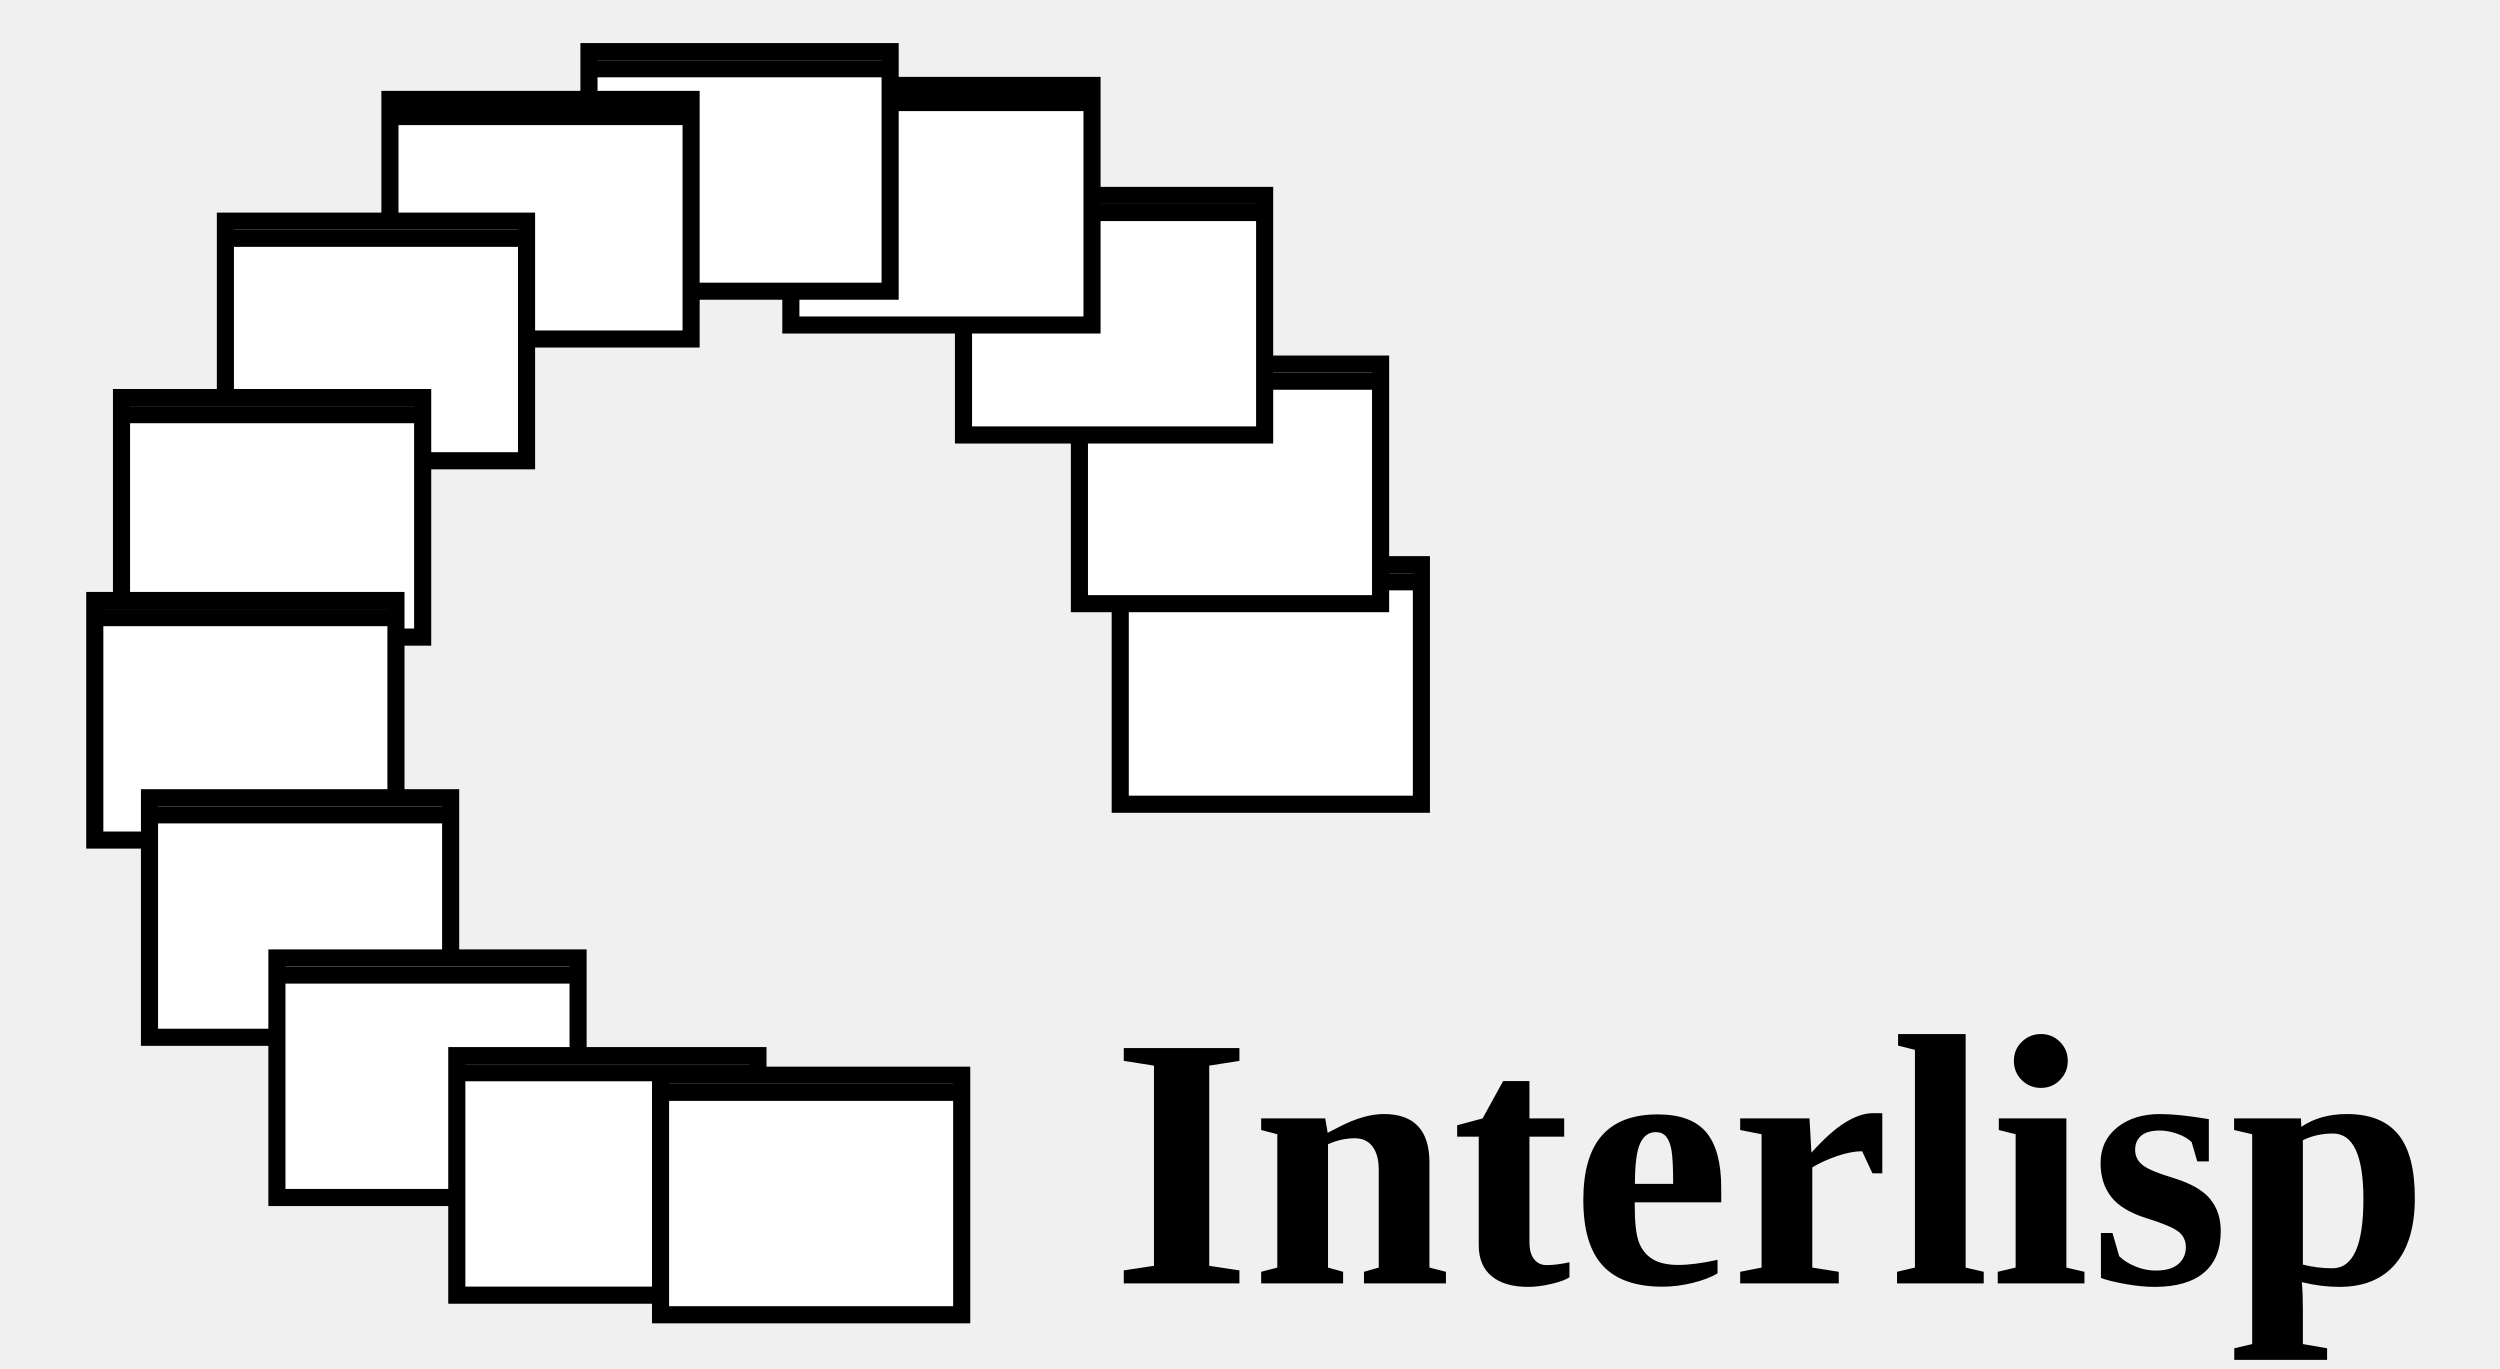
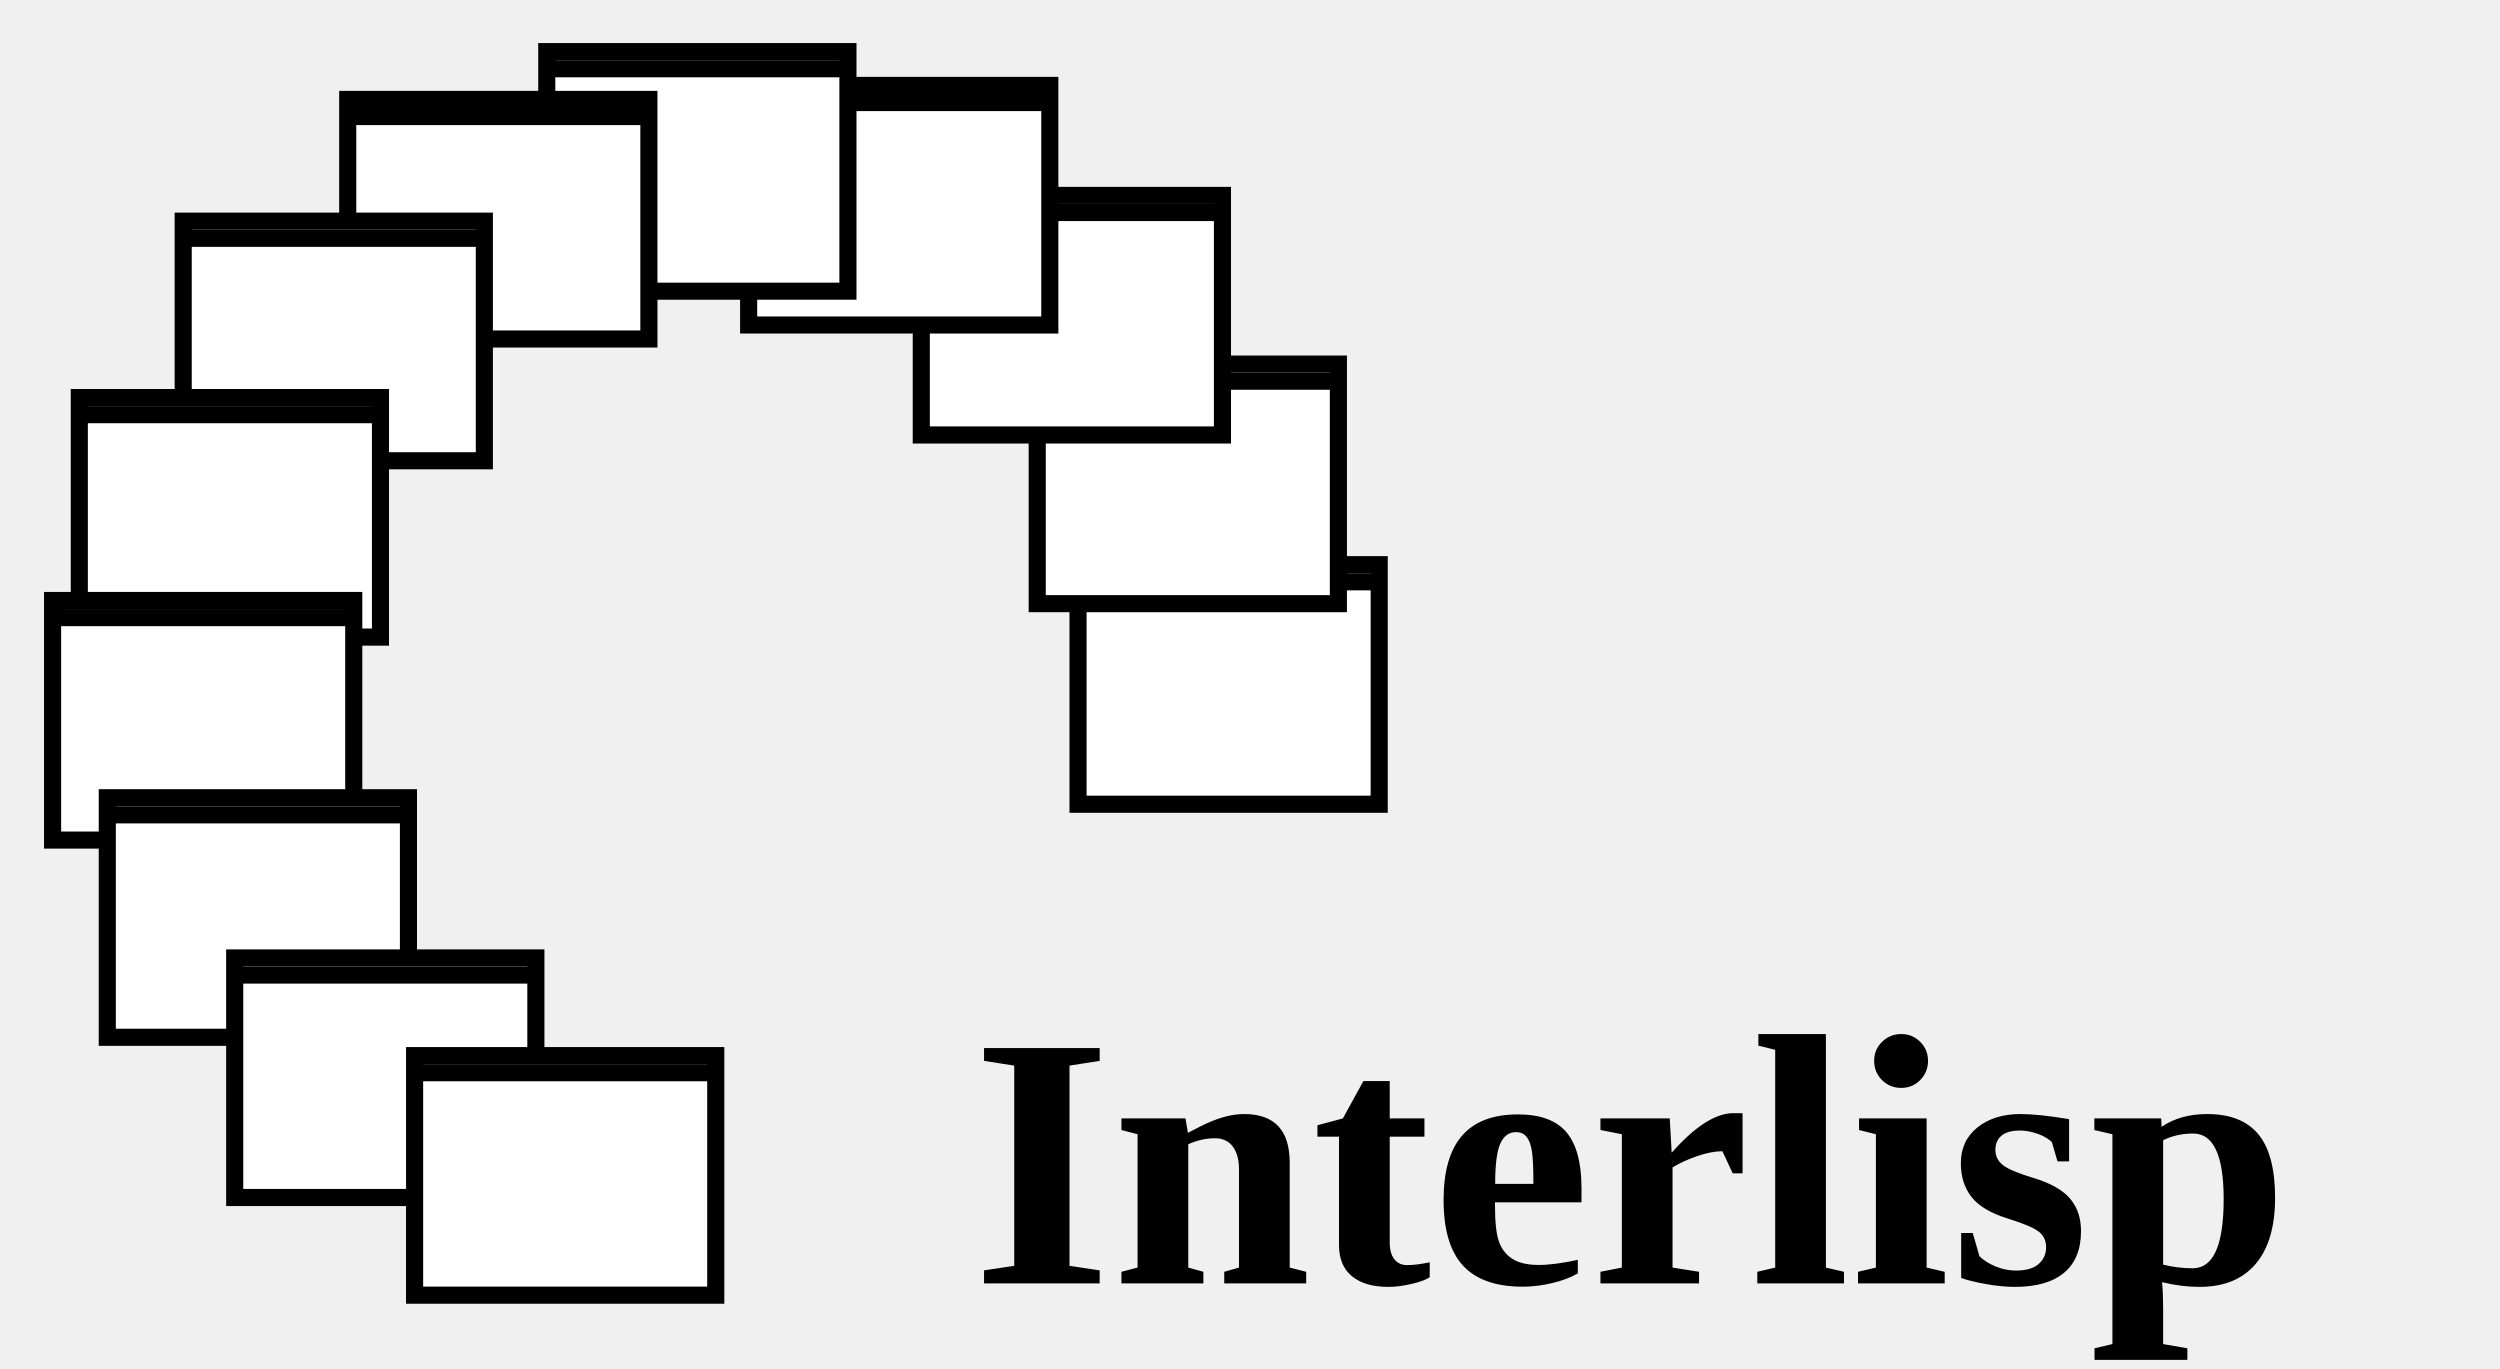
- <svg xmlns="http://www.w3.org/2000/svg" xmlns:xlink="http://www.w3.org/1999/xlink" preserveAspectRatio="xMidYMid meet" width="100%" height="100%" viewBox="0 0 2922 1600" version="1.1" id="svg2417">
-   <defs id="defs2421" />
+ <svg xmlns="http://www.w3.org/2000/svg" xmlns:xlink="http://www.w3.org/1999/xlink" preserveAspectRatio="xMidYMid meet" width="100%" height="100%" viewBox="0 0 2922 1600" version="1.1" id="svg908">
+   <defs id="defs912" />
  <symbol id="window-icon" viewBox="0 0 372 300">
-     <rect x="10" y="10" width="352" height="280" style="fill:#fff;stroke:#000;stroke-width:20;" id="rect2378" />
-     <line x1="10" y1="30" x2="362" y2="30" style="fill:#fff;stroke:#000;stroke-width:20;" id="line2380" />
+     <rect x="10" y="10" width="352" height="280" style="fill:#fff;stroke:#000;stroke-width:20;" id="rect869" />
+     <line x1="10" y1="30" x2="362" y2="30" style="fill:#fff;stroke:#000;stroke-width:20;" id="line871" />
  </symbol>
-   <circle cx="650" cy="650" r="20" style="display:none;fill:#fff;stroke:#f00;stroke-width:5;" id="circle2409" />
-   <circle cx="650" cy="650" r="600" style="display:none;fill:none;stroke:#00f;stroke-width:5;" id="circle2411" />
-   <rect x="0" y="0" width="2922" height="1600" style="display:none;fill:none;stroke:#0f0;stroke-width:10;" id="rect2413" />
-   <use xlink:href="#window-icon" x="1250" y="650" width="372" height="300" id="use2383" transform="translate(49.32662)" />
-   <use xlink:href="#window-icon" x="1202.303" y="415.561" width="372" height="300" id="use2385" transform="translate(49.32662)" />
-   <use xlink:href="#window-icon" x="1066.795" y="218.396" width="372" height="300" id="use2387" transform="translate(49.32662)" />
-   <use xlink:href="#window-icon" x="865.021" y="89.852" width="372" height="300" id="use2389" transform="translate(49.32662)" />
-   <use xlink:href="#window-icon" x="629.06" y="50.366" width="372" height="300" id="use2391" transform="translate(49.32662)" />
-   <use xlink:href="#window-icon" x="396.429" y="106.215" width="372" height="300" id="use2393" transform="translate(49.32662)" />
-   <use xlink:href="#window-icon" x="204.113" y="248.522" width="372" height="300" id="use2395" transform="translate(49.32662)" />
-   <use xlink:href="#window-icon" x="82.689" y="454.659" width="372" height="300" id="use2397" transform="translate(49.32662)" />
-   <use xlink:href="#window-icon" x="51.462" y="691.854" width="372" height="300" id="use2399" transform="translate(49.32662)" />
-   <use xlink:href="#window-icon" x="115.396" y="922.394" width="372" height="300" id="use2401" transform="translate(49.32662)" />
-   <use xlink:href="#window-icon" x="264.327" y="1109.627" width="372" height="300" id="use2403" transform="translate(49.32662)" />
-   <use xlink:href="#window-icon" x="474.577" y="1223.783" width="372" height="300" id="use2405" transform="translate(49.32662)" />
-   <use xlink:href="#window-icon" x="712.717" y="1246.713" width="372" height="300" id="use2407" transform="translate(49.32662)" />
-   <text x="1299.327" y="1500" font-family="'Times New Roman', Times, serif" font-weight="bold" font-size="420px" id="text2415">Interlisp</text>
+   <use xlink:href="#window-icon" x="1250" y="650" width="372" height="300" id="use874" />
+   <use xlink:href="#window-icon" x="1202.303" y="415.561" width="372" height="300" id="use876" />
+   <use xlink:href="#window-icon" x="1066.795" y="218.396" width="372" height="300" id="use878" />
+   <use xlink:href="#window-icon" x="865.021" y="89.852" width="372" height="300" id="use880" />
+   <use xlink:href="#window-icon" x="629.06" y="50.366" width="372" height="300" id="use882" />
+   <use xlink:href="#window-icon" x="396.429" y="106.215" width="372" height="300" id="use884" />
+   <use xlink:href="#window-icon" x="204.113" y="248.522" width="372" height="300" id="use886" />
+   <use xlink:href="#window-icon" x="82.689" y="454.659" width="372" height="300" id="use888" />
+   <use xlink:href="#window-icon" x="51.462" y="691.854" width="372" height="300" id="use890" />
+   <use xlink:href="#window-icon" x="115.396" y="922.394" width="372" height="300" id="use892" />
+   <use xlink:href="#window-icon" x="264.327" y="1109.627" width="372" height="300" id="use894" />
+   <use xlink:href="#window-icon" x="474.577" y="1223.783" width="372" height="300" id="use896" />
+   <circle cx="650" cy="650" r="20" style="display:none;fill:#fff;stroke:#f00;stroke-width:5;" id="circle900" />
+   <circle cx="650" cy="650" r="600" style="display:none;fill:none;stroke:#00f;stroke-width:5;" id="circle902" />
+   <rect x="0" y="0" width="2922" height="1600" style="display:none;fill:none;stroke:#0f0;stroke-width:10;" id="rect904" />
+   <text x="1136" y="1500" font-family="'Times New Roman', Times, serif" font-weight="bold" font-size="420px" id="text906">Interlisp</text>
</svg>
